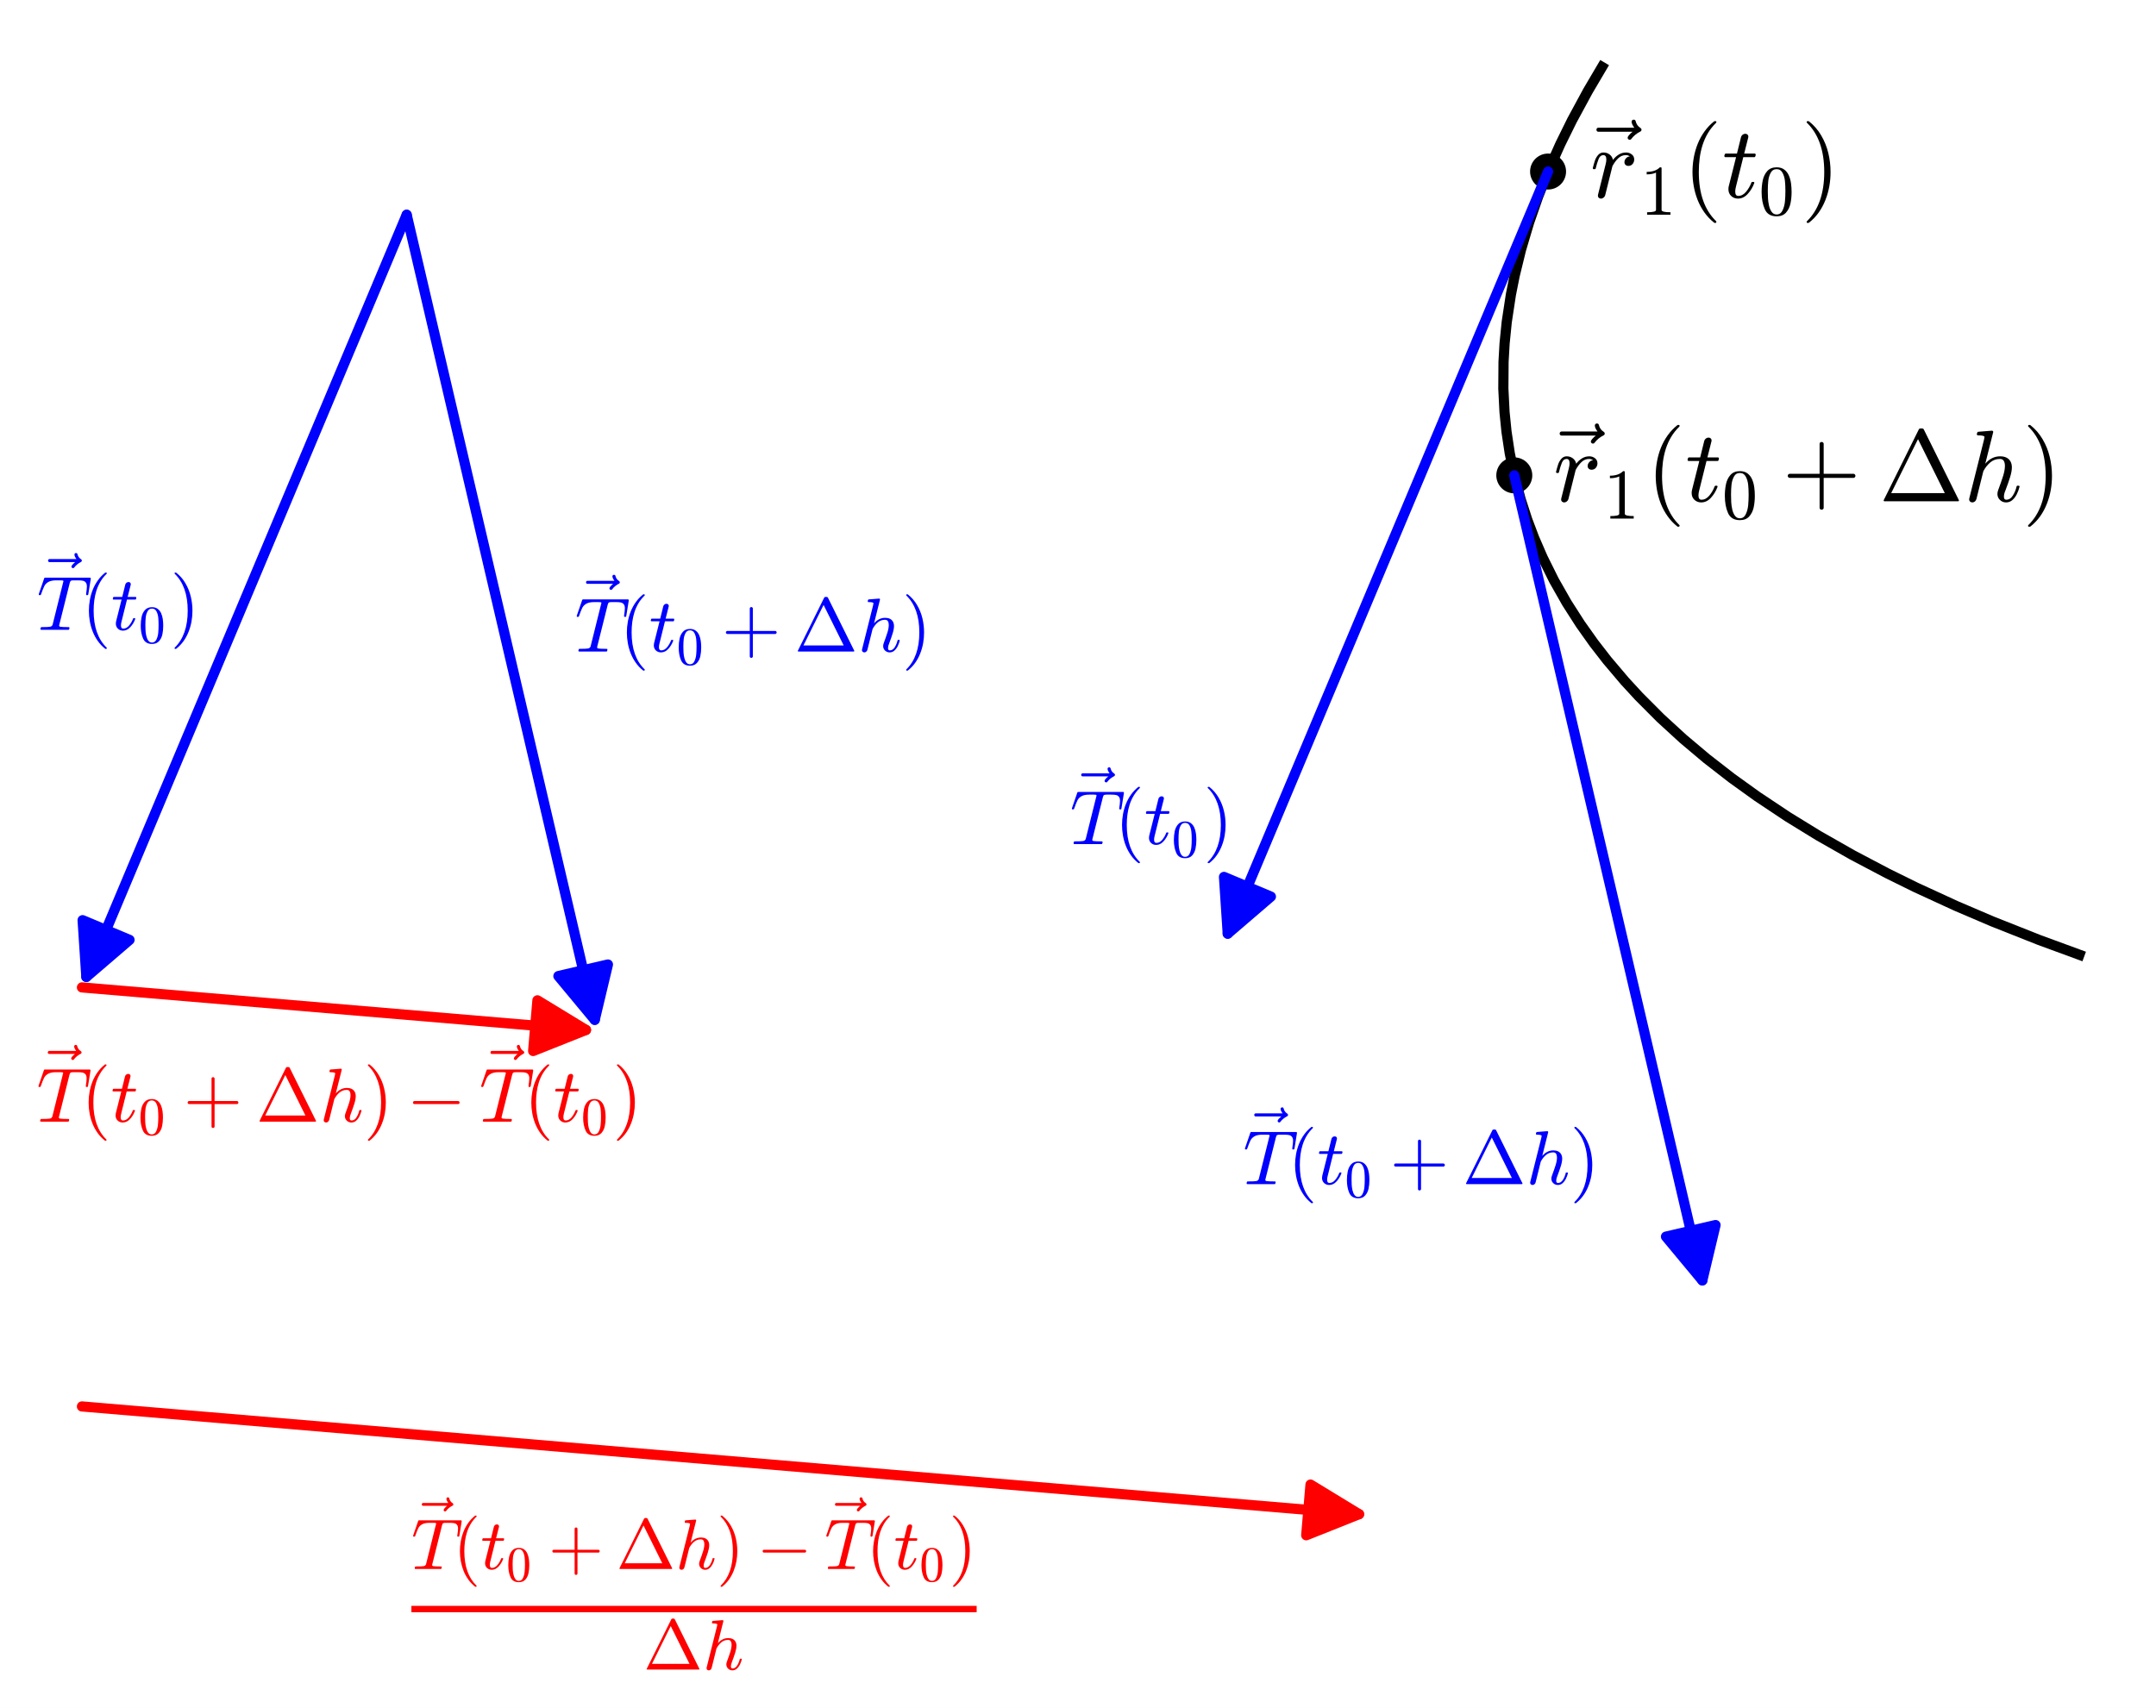
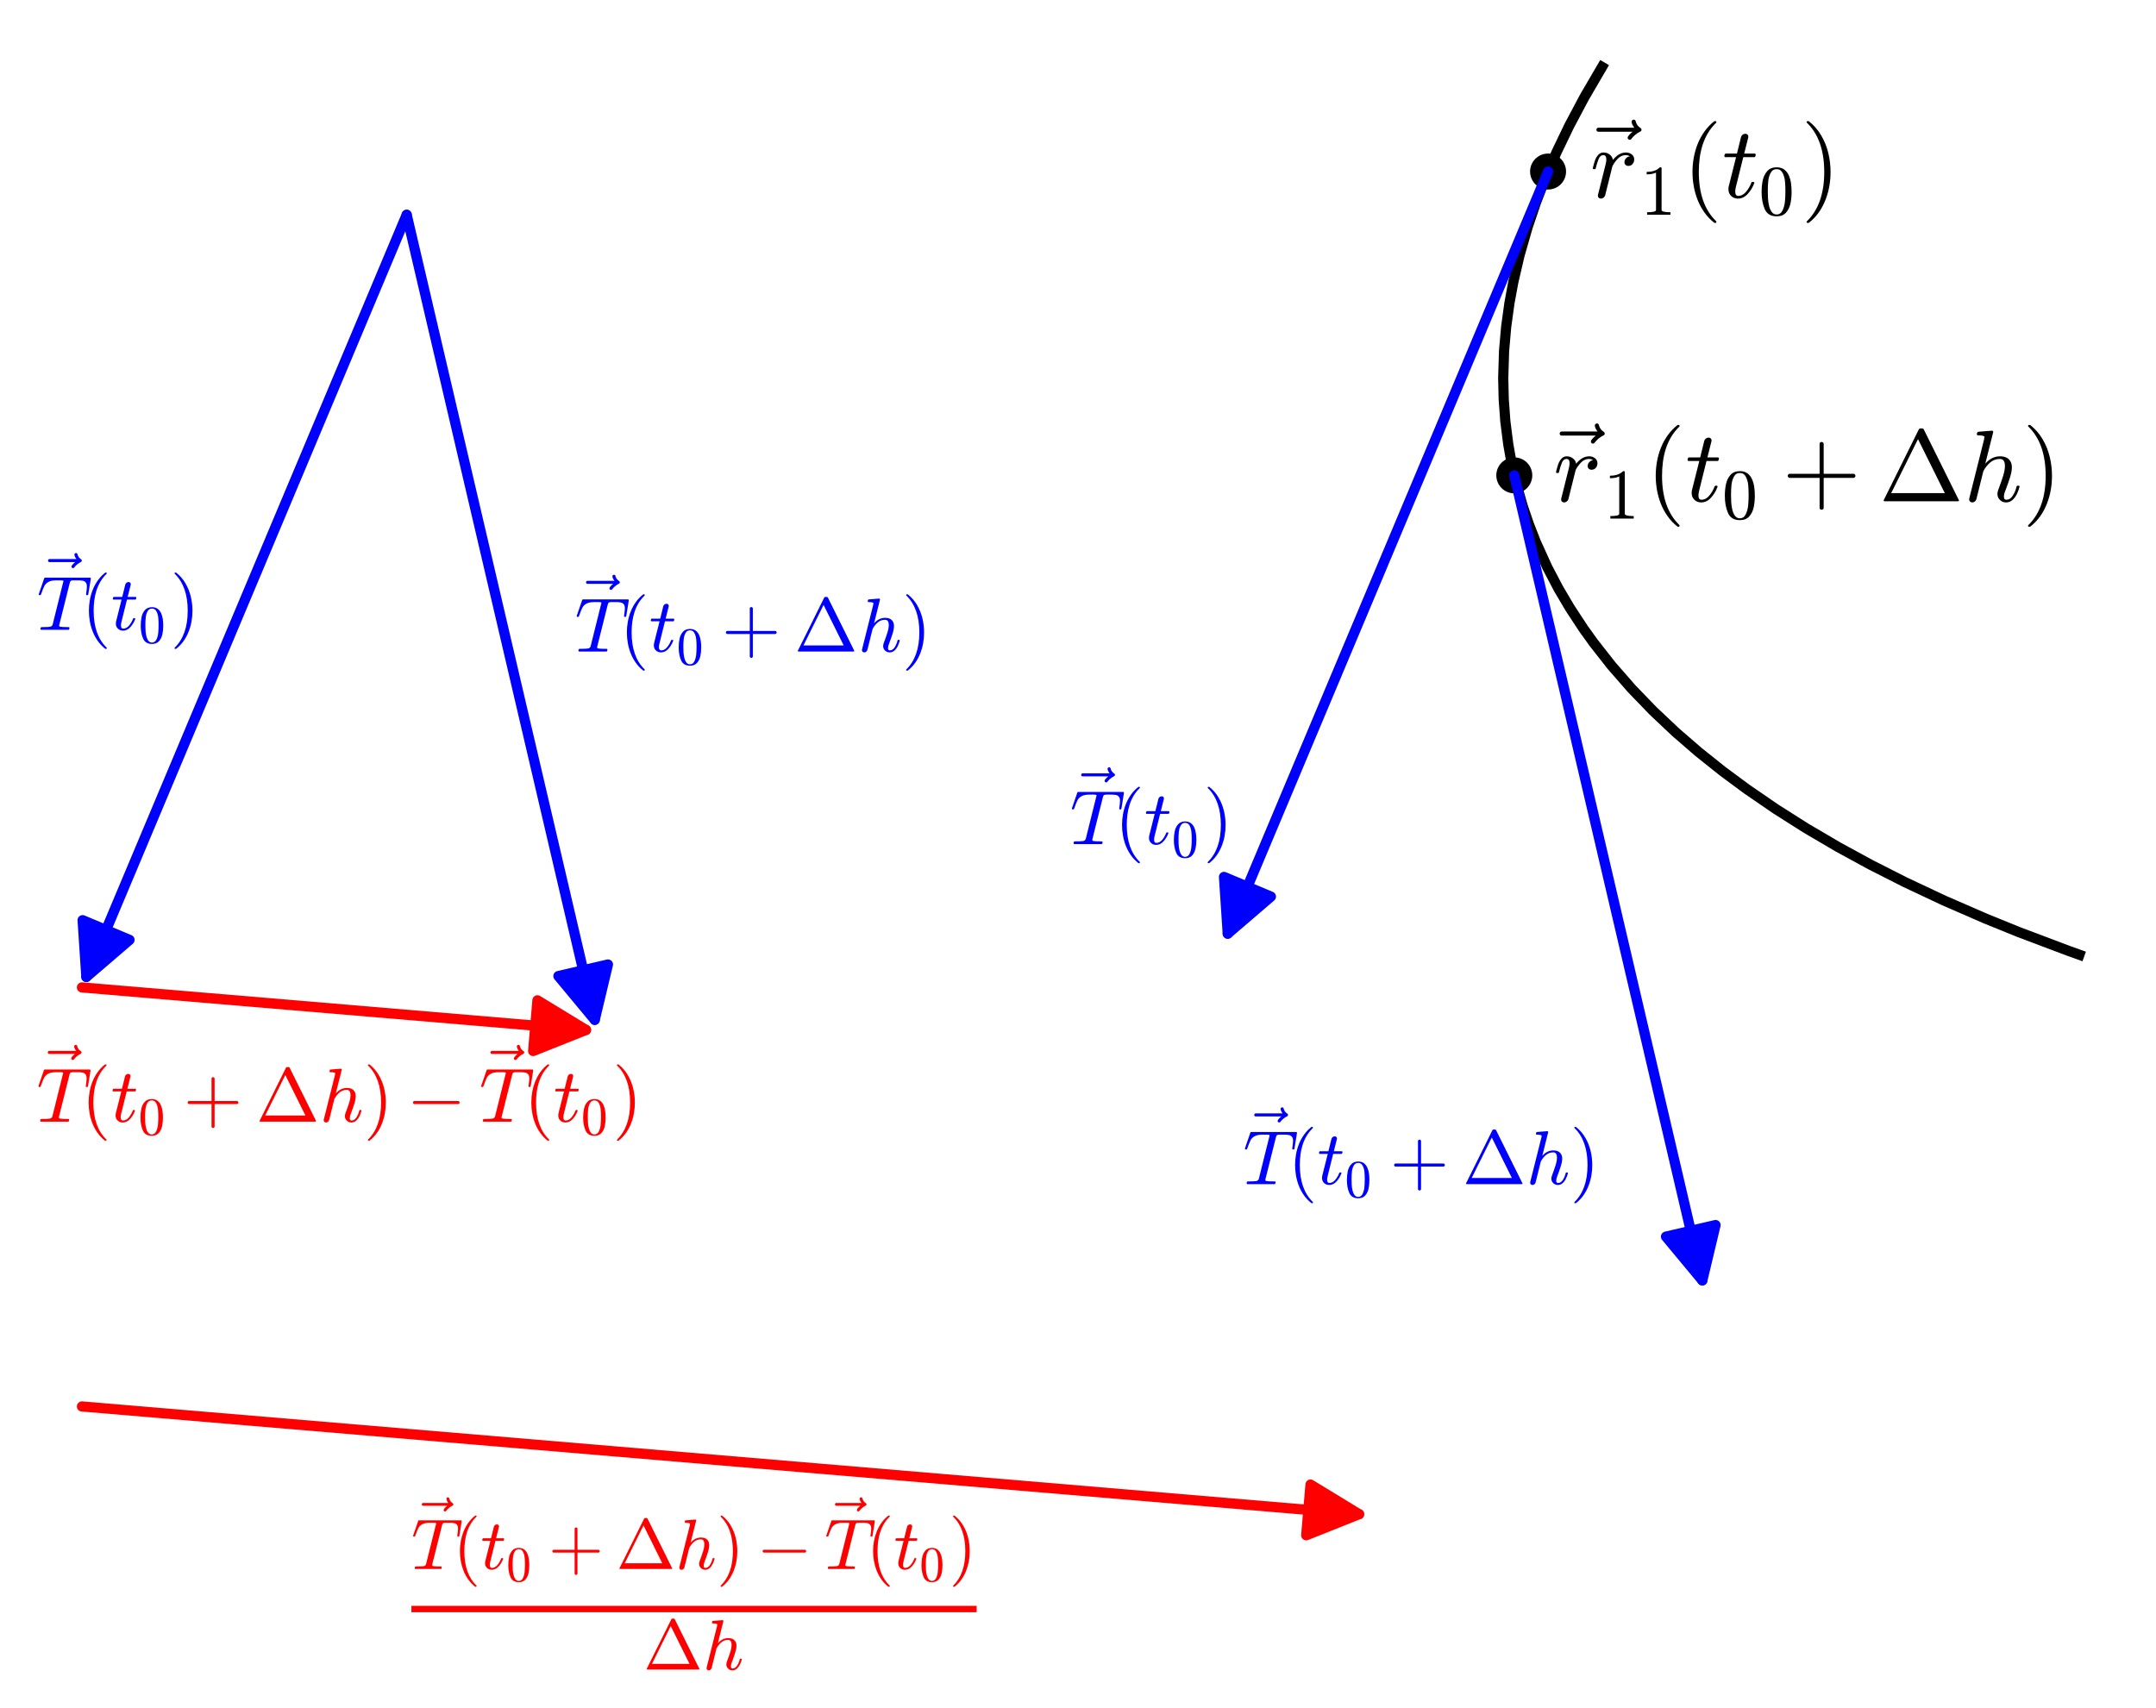
<svg xmlns="http://www.w3.org/2000/svg" xmlns:xlink="http://www.w3.org/1999/xlink" width="423.726pt" height="335.748pt" viewBox="0 0 423.726 335.748" version="1.1">
  <defs>
    <style type="text/css">*{stroke-linejoin: round; stroke-linecap: butt}</style>
  </defs>
  <g id="figure_1">
    <g id="patch_1">
      <path d="M 0 335.748  L 423.726 335.748  L 423.726 0  L 0 0  z " style="fill: #ffffff" />
    </g>
    <g id="axes_1">
      <g id="patch_2">
        <path d="M 8.254 317.414  L 416.526 317.414  L 416.526 7.2  L 8.254 7.2  z " style="fill: #ffffff" />
      </g>
      <g id="PathCollection_1">
-         <path d="M 304.247 37.256  C 305.185 37.256 306.084 36.884 306.747 36.221  C 307.41 35.558 307.783 34.659 307.783 33.721  C 307.783 32.783 307.41 31.884 306.747 31.221  C 306.084 30.558 305.185 30.185 304.247 30.185  C 303.309 30.185 302.41 30.558 301.747 31.221  C 301.084 31.884 300.712 32.783 300.712 33.721  C 300.712 34.659 301.084 35.558 301.747 36.221  C 302.41 36.884 303.309 37.256 304.247 37.256  z " clip-path="url(#pfa7493a1c7)" />
+         <path d="M 304.247 37.256  C 305.185 37.256 306.084 36.884 306.747 36.221  C 307.41 35.558 307.783 34.659 307.783 33.721  C 307.783 32.783 307.41 31.884 306.747 31.221  C 306.084 30.558 305.185 30.185 304.247 30.185  C 303.309 30.185 302.41 30.558 301.747 31.221  C 301.084 31.884 300.712 32.783 300.712 33.721  C 300.712 34.659 301.084 35.558 301.747 36.221  C 302.41 36.884 303.309 37.256 304.247 37.256  z " clip-path="url(#p3df6224455)" />
      </g>
      <g id="PathCollection_2">
-         <path d="M 297.609 96.983  C 298.547 96.983 299.446 96.61 300.109 95.947  C 300.772 95.284 301.145 94.385 301.145 93.447  C 301.145 92.509 300.772 91.61 300.109 90.947  C 299.446 90.284 298.547 89.912 297.609 89.912  C 296.671 89.912 295.772 90.284 295.109 90.947  C 294.446 91.61 294.074 92.509 294.074 93.447  C 294.074 94.385 294.446 95.284 295.109 95.947  C 295.772 96.61 296.671 96.983 297.609 96.983  z " clip-path="url(#pfa7493a1c7)" />
+         <path d="M 297.609 96.983  C 298.547 96.983 299.446 96.61 300.109 95.947  C 300.772 95.284 301.145 94.385 301.145 93.447  C 301.145 92.509 300.772 91.61 300.109 90.947  C 299.446 90.284 298.547 89.912 297.609 89.912  C 296.671 89.912 295.772 90.284 295.109 90.947  C 294.446 91.61 294.074 92.509 294.074 93.447  C 294.074 94.385 294.446 95.284 295.109 95.947  C 295.772 96.61 296.671 96.983 297.609 96.983  z " clip-path="url(#p3df6224455)" />
      </g>
      <g id="matplotlib.axis_1" />
      <g id="matplotlib.axis_2" />
      <g id="line2d_1">
-         <path d="M 314.857 13.166  L 312.082 17.876  L 308.945 23.672  L 306.64 28.351  L 304.254 33.705  L 302.302 38.623  L 300.526 43.718  L 298.93 49.088  L 297.686 54.175  L 296.943 57.901  L 296.125 63.291  L 295.702 67.517  L 295.496 71.114  L 295.458 76.386  L 295.691 81.022  L 296.077 84.855  L 296.717 89.099  L 297.679 93.744  L 298.859 98.163  L 300.162 102.176  L 301.502 105.721  L 303.185 109.608  L 305.425 114.115  L 307.942 118.544  L 310.587 122.675  L 313.252 126.432  L 315.862 129.799  L 319.342 133.906  L 322.1 136.906  L 326.327 141.147  L 330.804 145.25  L 335.422 149.139  L 340.352 152.969  L 345.389 156.592  L 351.412 160.599  L 357.378 164.267  L 364.111 168.098  L 371.001 171.727  L 376.569 174.469  L 384.453 178.095  L 391.541 181.125  L 400.742 184.773  L 408.675 187.686  L 408.675 187.686  " clip-path="url(#pfa7493a1c7)" style="fill: none; stroke: #000000; stroke-width: 2; stroke-linecap: square" />
+         <path d="M 314.857 13.166  L 311.379 19.126  L 308.405 24.733  L 305.914 29.916  L 303.797 34.806  L 301.909 39.689  L 300.238 44.621  L 298.648 50.156  L 297.425 55.406  L 296.657 59.568  L 296.01 64.265  L 295.598 69.023  L 295.435 74.33  L 295.533 78.506  L 295.85 82.825  L 296.416 87.286  L 297.005 90.639  L 298.09 95.397  L 299.289 99.567  L 300.5 103.118  L 301.873 106.623  L 304.078 111.483  L 306.294 115.709  L 308.494 119.445  L 311.139 123.485  L 313.218 126.386  L 316.742 130.875  L 320.688 135.396  L 324.887 139.746  L 329.344 143.952  L 333.795 147.805  L 338.536 151.593  L 343.281 155.108  L 349.056 159.07  L 354.961 162.814  L 361.228 166.495  L 367.66 170.002  L 374.432 173.435  L 382.039 177.014  L 390.235 180.582  L 396.764 183.233  L 406.508 186.91  L 408.675 187.686  L 408.675 187.686  " clip-path="url(#p3df6224455)" style="fill: none; stroke: #000000; stroke-width: 2; stroke-linecap: square" />
      </g>
      <g id="patch_3">
-         <path d="M 304.247 33.721  Q 272.336 109.661 241.291 183.539  " clip-path="url(#pfa7493a1c7)" style="fill: none; stroke: #0000ff; stroke-width: 2; stroke-linecap: round" />
-         <path d="M 249.774 176.257  L 241.291 183.539  L 240.555 172.383  z " clip-path="url(#pfa7493a1c7)" style="fill: #0000ff; stroke: #0000ff; stroke-width: 2; stroke-linecap: round" />
+         <path d="M 304.247 33.721  Q 272.336 109.661 241.291 183.539  " clip-path="url(#p3df6224455)" style="fill: none; stroke: #0000ff; stroke-width: 2; stroke-linecap: round" />
+         <path d="M 249.774 176.257  L 241.291 183.539  L 240.555 172.383  z " clip-path="url(#p3df6224455)" style="fill: #0000ff; stroke: #0000ff; stroke-width: 2; stroke-linecap: round" />
      </g>
      <g id="patch_4">
-         <path d="M 79.928 42.227  Q 48.017 118.166 16.971 192.045  " clip-path="url(#pfa7493a1c7)" style="fill: none; stroke: #0000ff; stroke-width: 2; stroke-linecap: round" />
-         <path d="M 25.455 184.763  L 16.971 192.045  L 16.236 180.889  z " clip-path="url(#pfa7493a1c7)" style="fill: #0000ff; stroke: #0000ff; stroke-width: 2; stroke-linecap: round" />
+         <path d="M 79.928 42.227  Q 48.017 118.166 16.971 192.045  " clip-path="url(#p3df6224455)" style="fill: none; stroke: #0000ff; stroke-width: 2; stroke-linecap: round" />
+         <path d="M 25.455 184.763  L 16.971 192.045  L 16.236 180.889  z " clip-path="url(#p3df6224455)" style="fill: #0000ff; stroke: #0000ff; stroke-width: 2; stroke-linecap: round" />
      </g>
      <g id="patch_5">
-         <path d="M 297.609 93.447  Q 316.343 173.661 334.567 251.697  " clip-path="url(#pfa7493a1c7)" style="fill: none; stroke: #0000ff; stroke-width: 2; stroke-linecap: round" />
-         <path d="M 337.162 240.822  L 334.567 251.697  L 327.424 243.096  z " clip-path="url(#pfa7493a1c7)" style="fill: #0000ff; stroke: #0000ff; stroke-width: 2; stroke-linecap: round" />
+         <path d="M 297.609 93.447  Q 316.343 173.661 334.567 251.697  " clip-path="url(#p3df6224455)" style="fill: none; stroke: #0000ff; stroke-width: 2; stroke-linecap: round" />
+         <path d="M 337.162 240.822  L 334.567 251.697  L 327.424 243.096  z " clip-path="url(#p3df6224455)" style="fill: #0000ff; stroke: #0000ff; stroke-width: 2; stroke-linecap: round" />
      </g>
      <g id="patch_6">
-         <path d="M 79.928 42.227  Q 98.661 122.44 116.886 200.477  " clip-path="url(#pfa7493a1c7)" style="fill: none; stroke: #0000ff; stroke-width: 2; stroke-linecap: round" />
-         <path d="M 119.481 189.602  L 116.886 200.477  L 109.743 191.876  z " clip-path="url(#pfa7493a1c7)" style="fill: #0000ff; stroke: #0000ff; stroke-width: 2; stroke-linecap: round" />
+         <path d="M 79.928 42.227  Q 98.661 122.44 116.886 200.477  " clip-path="url(#p3df6224455)" style="fill: none; stroke: #0000ff; stroke-width: 2; stroke-linecap: round" />
+         <path d="M 119.481 189.602  L 116.886 200.477  L 109.743 191.876  z " clip-path="url(#p3df6224455)" style="fill: #0000ff; stroke: #0000ff; stroke-width: 2; stroke-linecap: round" />
      </g>
      <g id="patch_7">
-         <path d="M 16.105 194.106  Q 66.75 198.38 115.167 202.466  " clip-path="url(#pfa7493a1c7)" style="fill: none; stroke: #ff0000; stroke-width: 2; stroke-linecap: round" />
-         <path d="M 105.623 196.643  L 115.167 202.466  L 104.782 206.608  z " clip-path="url(#pfa7493a1c7)" style="fill: #ff0000; stroke: #ff0000; stroke-width: 2; stroke-linecap: round" />
+         <path d="M 16.105 194.106  Q 66.75 198.38 115.167 202.466  " clip-path="url(#p3df6224455)" style="fill: none; stroke: #ff0000; stroke-width: 2; stroke-linecap: round" />
+         <path d="M 105.623 196.643  L 115.167 202.466  L 104.782 206.608  z " clip-path="url(#p3df6224455)" style="fill: #ff0000; stroke: #ff0000; stroke-width: 2; stroke-linecap: round" />
      </g>
      <g id="patch_8">
-         <path d="M 16.105 276.479  Q 142.717 287.164 267.101 297.66  " clip-path="url(#pfa7493a1c7)" style="fill: none; stroke: #ff0000; stroke-width: 2; stroke-linecap: round" />
-         <path d="M 257.557 291.837  L 267.101 297.66  L 256.716 301.802  z " clip-path="url(#pfa7493a1c7)" style="fill: #ff0000; stroke: #ff0000; stroke-width: 2; stroke-linecap: round" />
+         <path d="M 16.105 276.479  Q 142.717 287.164 267.101 297.66  " clip-path="url(#p3df6224455)" style="fill: none; stroke: #ff0000; stroke-width: 2; stroke-linecap: round" />
+         <path d="M 257.557 291.837  L 267.101 297.66  L 256.716 301.802  z " clip-path="url(#p3df6224455)" style="fill: #ff0000; stroke: #ff0000; stroke-width: 2; stroke-linecap: round" />
      </g>
      <g id="text_1">
        <g transform="translate(312.496 38.92095) scale(0.2 -0.2)">
          <defs>
            <path id="Cmmi10-7e" d="M 1281 3809  Q 1231 3809 1198 3846  Q 1166 3884 1166 3938  Q 1166 3984 1198 4023  Q 1231 4063 1281 4063  L 3547 4063  Q 3378 4291 3378 4441  Q 3378 4497 3417 4533  Q 3456 4569 3506 4569  Q 3613 4569 3634 4469  Q 3697 4194 3938 4044  Q 4000 4003 4000 3938  Q 4000 3859 3938 3828  Q 3575 3647 3353 3347  Q 3328 3303 3256 3303  Q 3209 3303 3168 3340  Q 3128 3378 3128 3431  Q 3128 3547 3438 3809  L 1281 3809  z " transform="scale(0.015625)" />
            <path id="Cmmi10-72" d="M 494 109  Q 494 147 500 166  L 978 2075  Q 1025 2253 1025 2388  Q 1025 2663 838 2663  Q 638 2663 541 2423  Q 444 2184 353 1819  Q 353 1800 334 1789  Q 316 1778 300 1778  L 225 1778  Q 203 1778 187 1801  Q 172 1825 172 1844  Q 241 2122 305 2315  Q 369 2509 505 2668  Q 641 2828 844 2828  Q 1066 2828 1233 2700  Q 1400 2572 1441 2363  Q 1603 2575 1811 2701  Q 2019 2828 2266 2828  Q 2469 2828 2623 2709  Q 2778 2591 2778 2388  Q 2778 2225 2676 2104  Q 2575 1984 2406 1984  Q 2303 1984 2233 2048  Q 2163 2113 2163 2216  Q 2163 2356 2266 2467  Q 2369 2578 2503 2578  Q 2400 2663 2253 2663  Q 1978 2663 1775 2467  Q 1572 2272 1409 1972  L 953 141  Q 931 53 854 -9  Q 778 -72 684 -72  Q 606 -72 550 -22  Q 494 28 494 109  z " transform="scale(0.015625)" />
            <path id="Cmr10-31" d="M 594 0  L 594 225  Q 1394 225 1394 428  L 1394 3788  Q 1063 3628 556 3628  L 556 3853  Q 1341 3853 1741 4263  L 1831 4263  Q 1853 4263 1873 4245  Q 1894 4228 1894 4206  L 1894 428  Q 1894 225 2694 225  L 2694 0  L 594 0  z " transform="scale(0.015625)" />
            <path id="Cmr10-28" d="M 1984 -1588  Q 1628 -1306 1370 -942  Q 1113 -578 948 -165  Q 784 247 703 697  Q 622 1147 622 1600  Q 622 2059 703 2509  Q 784 2959 951 3375  Q 1119 3791 1378 4153  Q 1638 4516 1984 4788  Q 1984 4800 2016 4800  L 2075 4800  Q 2094 4800 2109 4783  Q 2125 4766 2125 4744  Q 2125 4716 2113 4703  Q 1800 4397 1592 4047  Q 1384 3697 1257 3301  Q 1131 2906 1075 2482  Q 1019 2059 1019 1600  Q 1019 -434 2106 -1491  Q 2125 -1509 2125 -1544  Q 2125 -1559 2108 -1579  Q 2091 -1600 2075 -1600  L 2016 -1600  Q 1984 -1600 1984 -1588  z " transform="scale(0.015625)" />
            <path id="Cmmi10-74" d="M 397 519  Q 397 613 416 697  L 878 2534  L 206 2534  Q 141 2534 141 2619  Q 166 2759 225 2759  L 934 2759  L 1191 3803  Q 1216 3888 1291 3947  Q 1366 4006 1459 4006  Q 1541 4006 1595 3957  Q 1650 3909 1650 3828  Q 1650 3809 1648 3798  Q 1647 3788 1644 3775  L 1388 2759  L 2047 2759  Q 2113 2759 2113 2675  Q 2109 2659 2100 2621  Q 2091 2584 2075 2559  Q 2059 2534 2028 2534  L 1331 2534  L 872 684  Q 825 503 825 372  Q 825 97 1013 97  Q 1294 97 1511 361  Q 1728 625 1844 941  Q 1869 978 1894 978  L 1972 978  Q 1997 978 2012 961  Q 2028 944 2028 922  Q 2028 909 2022 903  Q 1881 516 1612 222  Q 1344 -72 997 -72  Q 744 -72 570 93  Q 397 259 397 519  z " transform="scale(0.015625)" />
            <path id="Cmr10-30" d="M 1600 -141  Q 816 -141 533 504  Q 250 1150 250 2041  Q 250 2597 351 3087  Q 453 3578 754 3920  Q 1056 4263 1600 4263  Q 2022 4263 2290 4056  Q 2559 3850 2700 3523  Q 2841 3197 2892 2823  Q 2944 2450 2944 2041  Q 2944 1491 2842 1011  Q 2741 531 2444 195  Q 2147 -141 1600 -141  z M 1600 25  Q 1956 25 2131 390  Q 2306 756 2347 1200  Q 2388 1644 2388 2144  Q 2388 2625 2347 3031  Q 2306 3438 2132 3767  Q 1959 4097 1600 4097  Q 1238 4097 1063 3765  Q 888 3434 847 3029  Q 806 2625 806 2144  Q 806 1788 823 1472  Q 841 1156 916 820  Q 991 484 1158 254  Q 1325 25 1600 25  z " transform="scale(0.015625)" />
            <path id="Cmr10-29" d="M 416 -1600  Q 359 -1600 359 -1544  Q 359 -1516 372 -1503  Q 1466 -434 1466 1600  Q 1466 3634 384 4691  Q 359 4706 359 4744  Q 359 4766 376 4783  Q 394 4800 416 4800  L 475 4800  Q 494 4800 506 4788  Q 966 4425 1272 3906  Q 1578 3388 1720 2800  Q 1863 2213 1863 1600  Q 1863 1147 1786 708  Q 1709 269 1542 -157  Q 1375 -584 1119 -945  Q 863 -1306 506 -1588  Q 494 -1600 475 -1600  L 416 -1600  z " transform="scale(0.015625)" />
          </defs>
          <use xlink:href="#Cmmi10-7e" transform="translate(-11.93945 5.609375)" />
          <use xlink:href="#Cmmi10-72" transform="translate(0 0.53125)" />
          <use xlink:href="#Cmr10-31" transform="translate(49.58133 -16.475) scale(0.7)" />
          <use xlink:href="#Cmr10-28" transform="translate(90.95867 0.53125)" />
          <use xlink:href="#Cmmi10-74" transform="translate(129.777 0.53125)" />
          <use xlink:href="#Cmr10-30" transform="translate(165.861 -16.475) scale(0.7)" />
          <use xlink:href="#Cmr10-29" transform="translate(207.2384 0.53125)" />
        </g>
      </g>
      <g id="text_2">
        <g style="fill: #0000ff" transform="translate(210.2998 165.9874) scale(0.15 -0.15)">
          <defs>
            <path id="Cmmi10-54" d="M 294 84  Q 297 100 308 140  Q 319 181 336 203  Q 353 225 384 225  Q 934 225 1113 256  Q 1284 300 1319 441  L 2194 3956  Q 2222 4034 2222 4097  Q 2222 4147 1997 4147  L 1625 4147  Q 1197 4147 964 4015  Q 731 3884 622 3668  Q 513 3453 341 2963  Q 319 2906 275 2906  L 219 2906  Q 153 2906 153 2988  L 609 4313  Q 622 4372 672 4372  L 4453 4372  Q 4519 4372 4519 4288  L 4306 2963  Q 4306 2944 4284 2925  Q 4263 2906 4244 2906  L 4184 2906  Q 4122 2906 4122 2988  Q 4191 3441 4191 3628  Q 4191 3853 4097 3968  Q 4003 4084 3853 4115  Q 3703 4147 3463 4147  L 3084 4147  Q 2913 4147 2853 4115  Q 2794 4084 2753 3928  L 1875 416  Q 1872 403 1870 390  Q 1869 378 1863 359  Q 1863 278 1959 256  Q 2125 225 2669 225  Q 2731 225 2731 141  Q 2709 50 2696 25  Q 2684 0 2625 0  L 359 0  Q 294 0 294 84  z " transform="scale(0.015625)" />
          </defs>
          <use xlink:href="#Cmmi10-7e" transform="translate(-3.619141 29.60938)" />
          <use xlink:href="#Cmmi10-54" transform="translate(0 0.40625)" />
          <use xlink:href="#Cmr10-28" transform="translate(58.39844 0.40625)" />
          <use xlink:href="#Cmmi10-74" transform="translate(97.2168 0.40625)" />
          <use xlink:href="#Cmr10-30" transform="translate(133.3008 -16.6) scale(0.7)" />
          <use xlink:href="#Cmr10-29" transform="translate(174.6781 0.40625)" />
        </g>
      </g>
      <g id="text_3">
        <g style="fill: #0000ff" transform="translate(7.254865 123.8665) scale(0.15 -0.15)">
          <use xlink:href="#Cmmi10-7e" transform="translate(-3.619141 29.60938)" />
          <use xlink:href="#Cmmi10-54" transform="translate(0 0.40625)" />
          <use xlink:href="#Cmr10-28" transform="translate(58.39844 0.40625)" />
          <use xlink:href="#Cmmi10-74" transform="translate(97.2168 0.40625)" />
          <use xlink:href="#Cmr10-30" transform="translate(133.3008 -16.6) scale(0.7)" />
          <use xlink:href="#Cmr10-29" transform="translate(174.6781 0.40625)" />
        </g>
      </g>
      <g id="text_4">
        <g transform="translate(305.2697 98.6471) scale(0.2 -0.2)">
          <defs>
            <path id="Cmr10-2b" d="M 481 1472  Q 428 1472 393 1512  Q 359 1553 359 1600  Q 359 1647 393 1687  Q 428 1728 481 1728  L 2363 1728  L 2363 3616  Q 2363 3666 2400 3698  Q 2438 3731 2491 3731  Q 2538 3731 2578 3698  Q 2619 3666 2619 3616  L 2619 1728  L 4500 1728  Q 4547 1728 4581 1687  Q 4616 1647 4616 1600  Q 4616 1553 4581 1512  Q 4547 1472 4500 1472  L 2619 1472  L 2619 -416  Q 2619 -466 2578 -498  Q 2538 -531 2491 -531  Q 2438 -531 2400 -498  Q 2363 -466 2363 -416  L 2363 1472  L 481 1472  z " transform="scale(0.015625)" />
            <path id="Cmr10-a2" d="M 347 0  Q 294 0 294 50  Q 297 56 298 59  Q 300 63 300 72  L 2503 4513  Q 2531 4581 2619 4581  L 2706 4581  Q 2794 4581 2822 4513  L 5025 72  Q 5028 66 5029 61  Q 5031 56 5031 50  Q 5031 0 4978 0  L 347 0  z M 769 513  L 4141 513  L 2456 3909  L 769 513  z " transform="scale(0.015625)" />
            <path id="Cmmi10-68" d="M 341 116  Q 341 153 347 172  L 1275 3872  Q 1300 3981 1306 4044  Q 1306 4147 891 4147  Q 825 4147 825 4231  Q 828 4247 839 4287  Q 850 4328 867 4350  Q 884 4372 916 4372  L 1778 4441  L 1797 4441  Q 1797 4434 1819 4423  Q 1841 4413 1844 4409  Q 1856 4378 1856 4359  L 1356 2363  Q 1750 2828 2291 2828  Q 2516 2828 2680 2750  Q 2844 2672 2936 2514  Q 3028 2356 3028 2138  Q 3028 1875 2911 1503  Q 2794 1131 2619 672  Q 2528 463 2528 288  Q 2528 97 2675 97  Q 2925 97 3092 364  Q 3259 631 3328 941  Q 3341 978 3378 978  L 3456 978  Q 3481 978 3497 961  Q 3513 944 3513 922  Q 3513 916 3506 903  Q 3450 672 3339 448  Q 3228 225 3059 76  Q 2891 -72 2663 -72  Q 2438 -72 2278 83  Q 2119 238 2119 459  Q 2119 578 2169 709  Q 2350 1191 2470 1569  Q 2591 1947 2591 2234  Q 2591 2419 2519 2541  Q 2447 2663 2278 2663  Q 1934 2663 1678 2452  Q 1422 2241 1234 1894  L 800 147  Q 775 50 703 -11  Q 631 -72 538 -72  Q 456 -72 398 -17  Q 341 38 341 116  z " transform="scale(0.015625)" />
          </defs>
          <use xlink:href="#Cmmi10-7e" transform="translate(-11.93945 5.609375)" />
          <use xlink:href="#Cmmi10-72" transform="translate(0 0.53125)" />
          <use xlink:href="#Cmr10-31" transform="translate(49.58133 -16.475) scale(0.7)" />
          <use xlink:href="#Cmr10-28" transform="translate(90.95867 0.53125)" />
          <use xlink:href="#Cmmi10-74" transform="translate(129.777 0.53125)" />
          <use xlink:href="#Cmr10-30" transform="translate(165.861 -16.475) scale(0.7)" />
          <use xlink:href="#Cmr10-2b" transform="translate(224.797 0.53125)" />
          <use xlink:href="#Cmr10-a2" transform="translate(320.0411 0.53125)" />
          <use xlink:href="#Cmmi10-68" transform="translate(403.3419 0.53125)" />
          <use xlink:href="#Cmr10-29" transform="translate(460.9591 0.53125)" />
        </g>
      </g>
      <g id="text_5">
        <g style="fill: #0000ff" transform="translate(244.3081 232.8368) scale(0.15 -0.15)">
          <use xlink:href="#Cmmi10-7e" transform="translate(-3.619141 29.60938)" />
          <use xlink:href="#Cmmi10-54" transform="translate(0 0.40625)" />
          <use xlink:href="#Cmr10-28" transform="translate(58.39844 0.40625)" />
          <use xlink:href="#Cmmi10-74" transform="translate(97.2168 0.40625)" />
          <use xlink:href="#Cmr10-30" transform="translate(133.3008 -16.6) scale(0.7)" />
          <use xlink:href="#Cmr10-2b" transform="translate(192.2367 0.40625)" />
          <use xlink:href="#Cmr10-a2" transform="translate(287.4809 0.40625)" />
          <use xlink:href="#Cmmi10-68" transform="translate(370.7816 0.40625)" />
          <use xlink:href="#Cmr10-29" transform="translate(428.3988 0.40625)" />
        </g>
      </g>
      <g id="text_6">
        <g style="fill: #0000ff" transform="translate(112.9848 128.1404) scale(0.15 -0.15)">
          <use xlink:href="#Cmmi10-7e" transform="translate(-3.619141 29.60938)" />
          <use xlink:href="#Cmmi10-54" transform="translate(0 0.40625)" />
          <use xlink:href="#Cmr10-28" transform="translate(58.39844 0.40625)" />
          <use xlink:href="#Cmmi10-74" transform="translate(97.2168 0.40625)" />
          <use xlink:href="#Cmr10-30" transform="translate(133.3008 -16.6) scale(0.7)" />
          <use xlink:href="#Cmr10-2b" transform="translate(192.2367 0.40625)" />
          <use xlink:href="#Cmr10-a2" transform="translate(287.4809 0.40625)" />
          <use xlink:href="#Cmmi10-68" transform="translate(370.7816 0.40625)" />
          <use xlink:href="#Cmr10-29" transform="translate(428.3988 0.40625)" />
        </g>
      </g>
      <g id="text_7">
        <g style="fill: #ff0000" transform="translate(7.2 220.5548) scale(0.15 -0.15)">
          <defs>
            <path id="Cmsy10-a1" d="M 653 1472  Q 600 1472 565 1512  Q 531 1553 531 1600  Q 531 1647 565 1687  Q 600 1728 653 1728  L 4325 1728  Q 4375 1728 4408 1687  Q 4441 1647 4441 1600  Q 4441 1553 4408 1512  Q 4375 1472 4325 1472  L 653 1472  z " transform="scale(0.015625)" />
          </defs>
          <use xlink:href="#Cmmi10-7e" transform="translate(-3.619141 29.60938)" />
          <use xlink:href="#Cmmi10-54" transform="translate(0 0.40625)" />
          <use xlink:href="#Cmr10-28" transform="translate(58.39844 0.40625)" />
          <use xlink:href="#Cmmi10-74" transform="translate(97.2168 0.40625)" />
          <use xlink:href="#Cmr10-30" transform="translate(133.3008 -16.6) scale(0.7)" />
          <use xlink:href="#Cmr10-2b" transform="translate(192.2367 0.40625)" />
          <use xlink:href="#Cmr10-a2" transform="translate(287.4809 0.40625)" />
          <use xlink:href="#Cmmi10-68" transform="translate(370.7816 0.40625)" />
          <use xlink:href="#Cmr10-29" transform="translate(428.3988 0.40625)" />
          <use xlink:href="#Cmsy10-a1" transform="translate(484.7758 0.40625)" />
          <use xlink:href="#Cmmi10-7e" transform="translate(576.4008 29.60938)" />
          <use xlink:href="#Cmmi10-54" transform="translate(580.0199 0.40625)" />
          <use xlink:href="#Cmr10-28" transform="translate(638.4184 0.40625)" />
          <use xlink:href="#Cmmi10-74" transform="translate(677.2367 0.40625)" />
          <use xlink:href="#Cmr10-30" transform="translate(713.3207 -16.6) scale(0.7)" />
          <use xlink:href="#Cmr10-29" transform="translate(754.698 0.40625)" />
        </g>
      </g>
      <g id="text_8">
        <g style="fill: #ff0000" transform="translate(80.85273 319.5479) scale(0.2 -0.2)">
          <use xlink:href="#Cmmi10-7e" transform="translate(-2.530273 76.02813) scale(0.7)" />
          <use xlink:href="#Cmmi10-54" transform="translate(0 55.58438) scale(0.7)" />
          <use xlink:href="#Cmr10-28" transform="translate(40.87891 55.58438) scale(0.7)" />
          <use xlink:href="#Cmmi10-74" transform="translate(68.05176 55.58438) scale(0.7)" />
          <use xlink:href="#Cmr10-30" transform="translate(93.31055 43.68) scale(0.49)" />
          <use xlink:href="#Cmr10-2b" transform="translate(134.5657 55.58438) scale(0.7)" />
          <use xlink:href="#Cmr10-a2" transform="translate(201.2366 55.58438) scale(0.7)" />
          <use xlink:href="#Cmmi10-68" transform="translate(259.5471 55.58438) scale(0.7)" />
          <use xlink:href="#Cmr10-29" transform="translate(299.8792 55.58438) scale(0.7)" />
          <use xlink:href="#Cmsy10-a1" transform="translate(339.343 55.58438) scale(0.7)" />
          <use xlink:href="#Cmmi10-7e" transform="translate(403.4837 76.02813) scale(0.7)" />
          <use xlink:href="#Cmmi10-54" transform="translate(406.0139 55.58438) scale(0.7)" />
          <use xlink:href="#Cmr10-28" transform="translate(446.8929 55.58438) scale(0.7)" />
          <use xlink:href="#Cmmi10-74" transform="translate(474.0657 55.58438) scale(0.7)" />
          <use xlink:href="#Cmr10-30" transform="translate(499.3245 43.68) scale(0.49)" />
          <use xlink:href="#Cmr10-29" transform="translate(528.2886 55.58438) scale(0.7)" />
          <use xlink:href="#Cmr10-a2" transform="translate(228 -43.27031) scale(0.7)" />
          <use xlink:href="#Cmmi10-68" transform="translate(286.3105 -43.27031) scale(0.7)" />
          <path d="M 0 13.084  L 0 19.334  L 555.461 19.334  L 555.461 13.084  L 0 13.084  z " />
        </g>
      </g>
    </g>
  </g>
  <defs>
-     <clipPath id="pfa7493a1c7">
+     <clipPath id="p3df6224455">
      <rect x="8.254" y="7.2" width="408.272" height="310.214" />
    </clipPath>
  </defs>
</svg>
